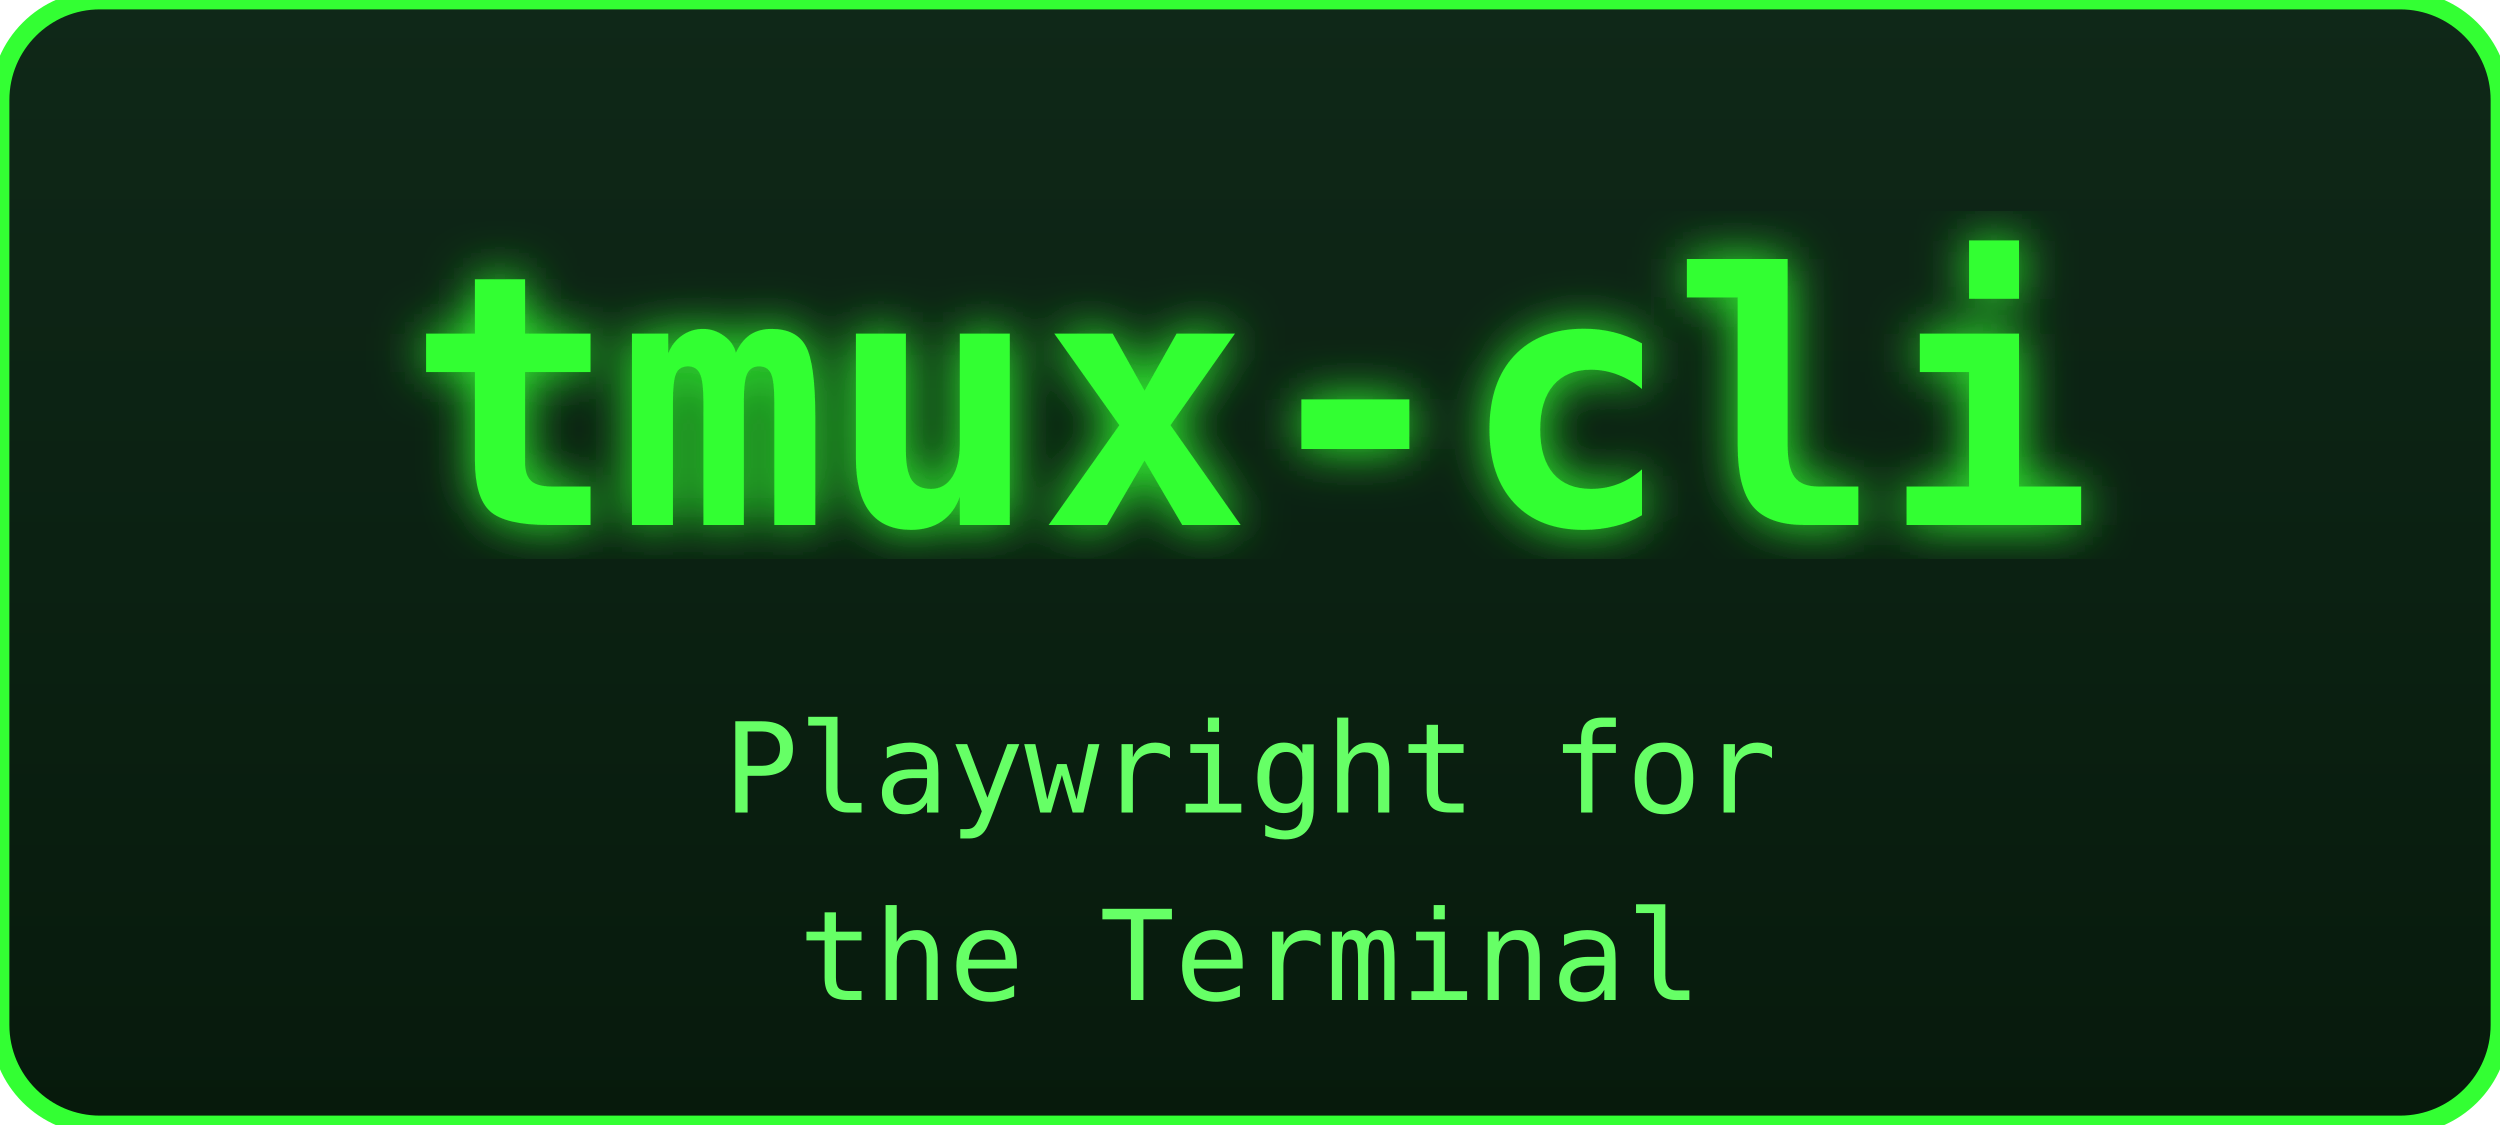
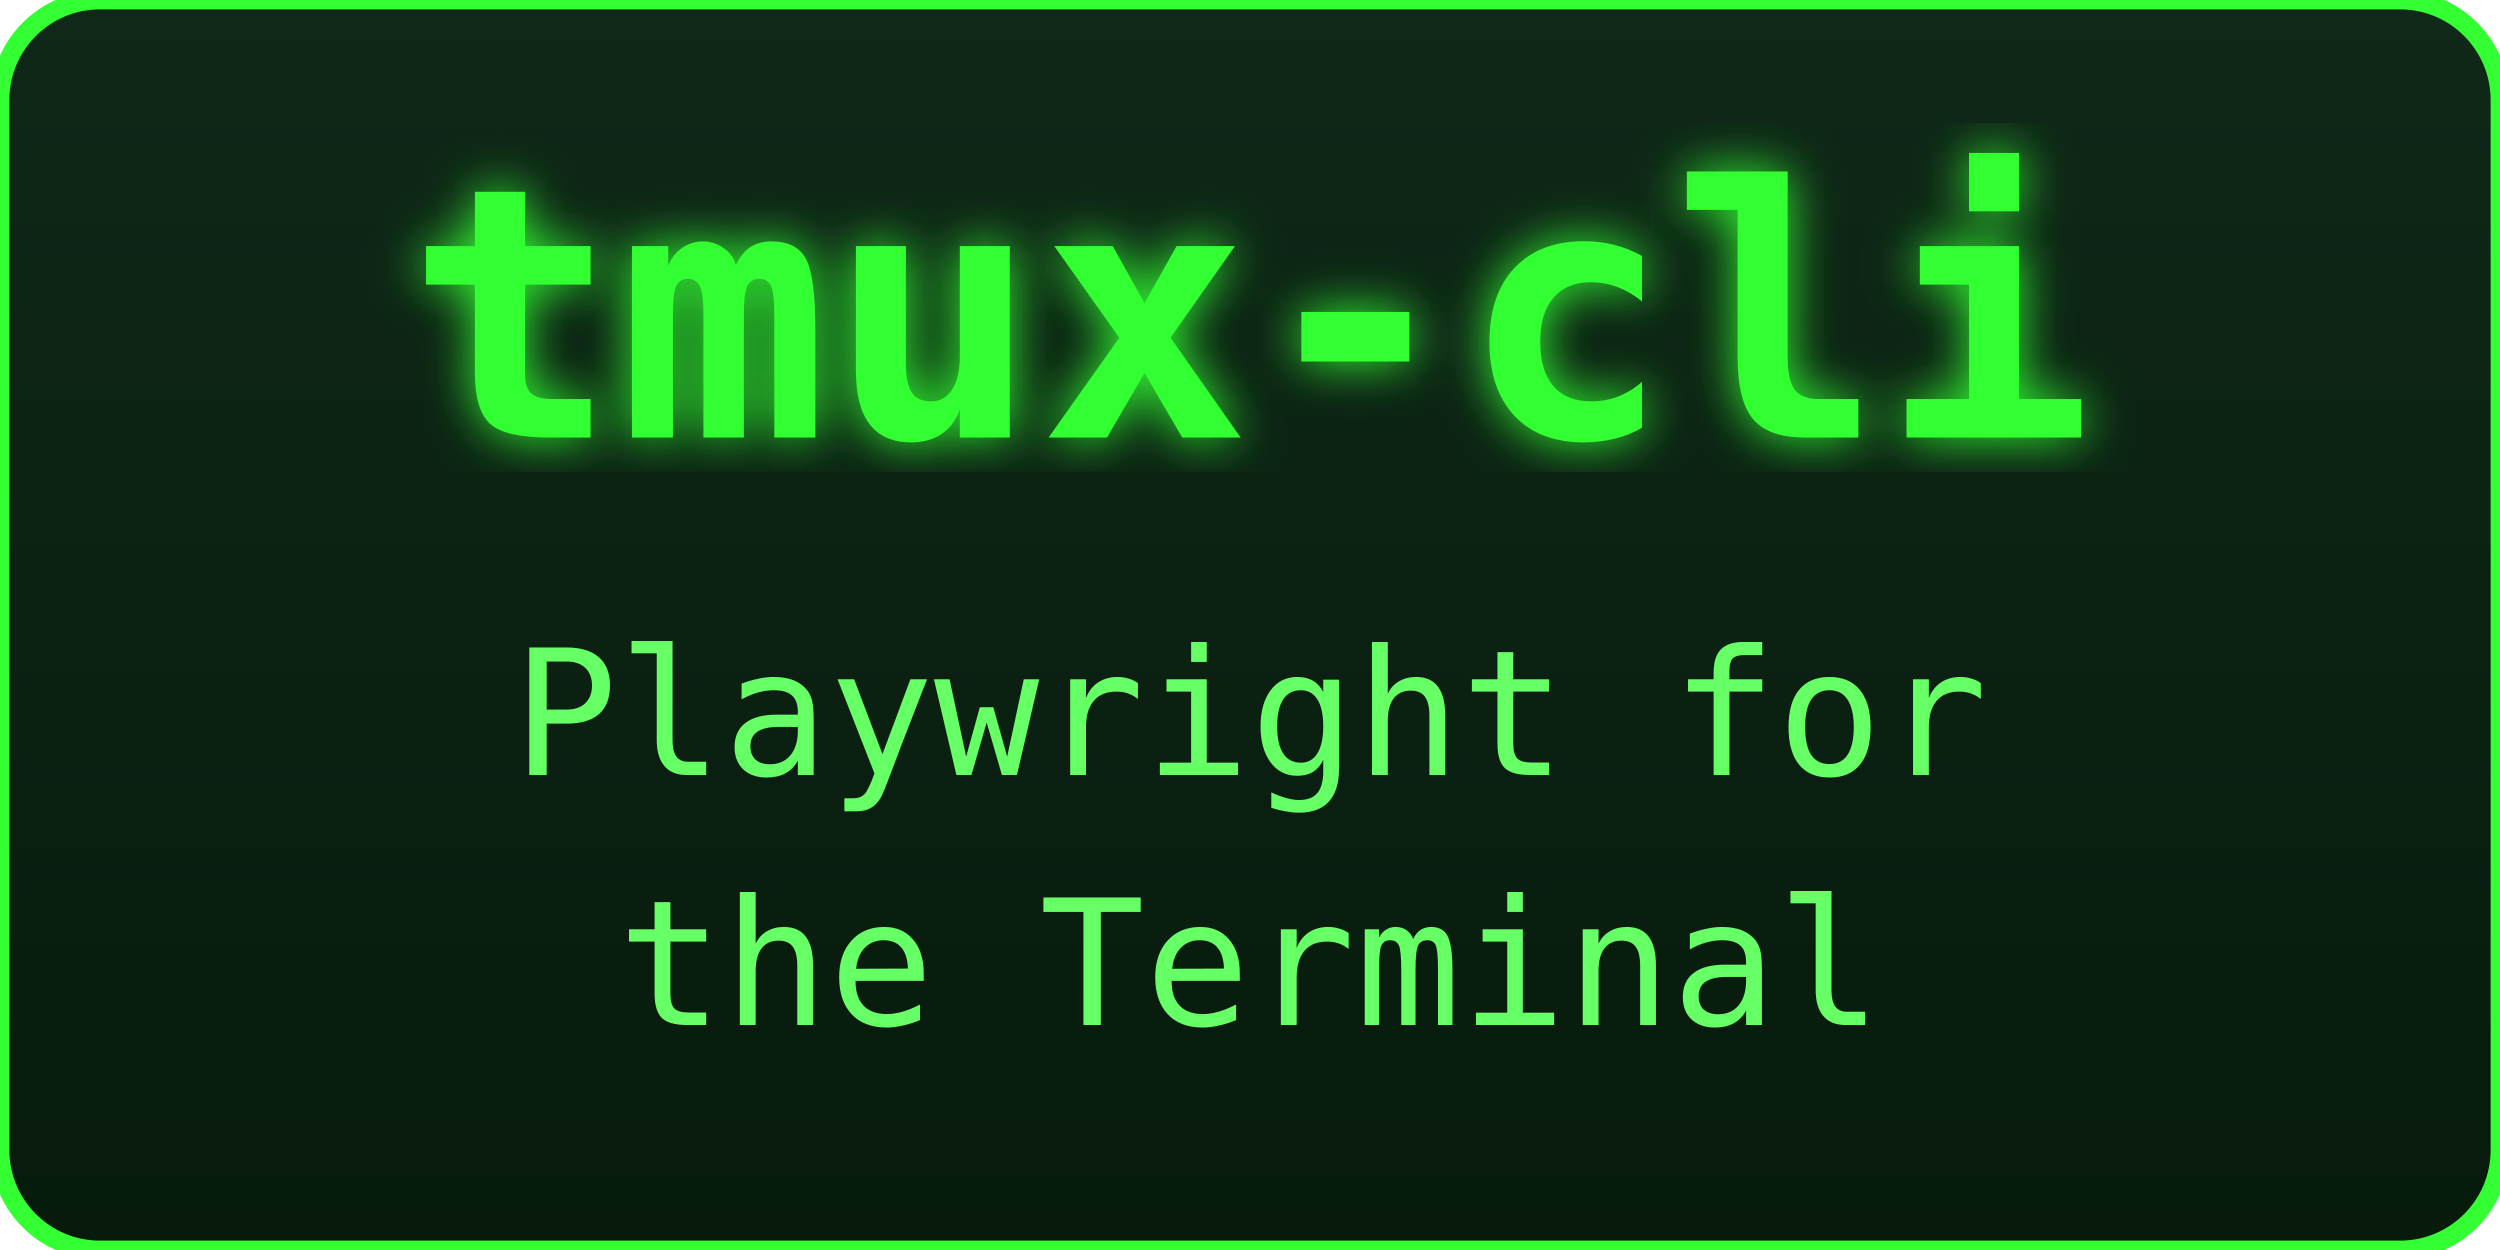
- <svg xmlns="http://www.w3.org/2000/svg" width="200" height="90" viewBox="0 0 200 90">
+ <svg xmlns="http://www.w3.org/2000/svg" width="200" height="100" viewBox="0 0 200 100">
  <defs>
    <filter id="glow">
      <feGaussianBlur stdDeviation="2" result="coloredBlur" />
      <feMerge>
        <feMergeNode in="coloredBlur" />
        <feMergeNode in="SourceGraphic" />
      </feMerge>
    </filter>
    <linearGradient id="bg" x1="0%" y1="0%" x2="0%" y2="100%">
      <stop offset="0%" style="stop-color:#0f2818" />
      <stop offset="100%" style="stop-color:#071a0c" />
    </linearGradient>
  </defs>
-   <rect width="200" height="90" rx="8" fill="url(#bg)" stroke="#33ff33" stroke-width="1.5" />
-   <text x="100" y="42" font-family="monospace" font-size="28" font-weight="bold" fill="#33ff33" text-anchor="middle" filter="url(#glow)">tmux-cli</text>
-   <text x="100" y="65" font-family="monospace" font-size="10" fill="#66ff66" text-anchor="middle">Playwright for</text>
-   <text x="100" y="80" font-family="monospace" font-size="10" fill="#66ff66" text-anchor="middle">the Terminal</text>
+   <rect width="200" height="100" rx="8" fill="url(#bg)" stroke="#33ff33" stroke-width="1.5" />
+   <text x="100" y="35" font-family="monospace" font-size="28" font-weight="bold" fill="#33ff33" text-anchor="middle" filter="url(#glow)">tmux-cli</text>
+   <text x="100" y="62" font-family="monospace" font-size="14" fill="#66ff66" text-anchor="middle">Playwright for</text>
+   <text x="100" y="82" font-family="monospace" font-size="14" fill="#66ff66" text-anchor="middle">the Terminal</text>
</svg>
